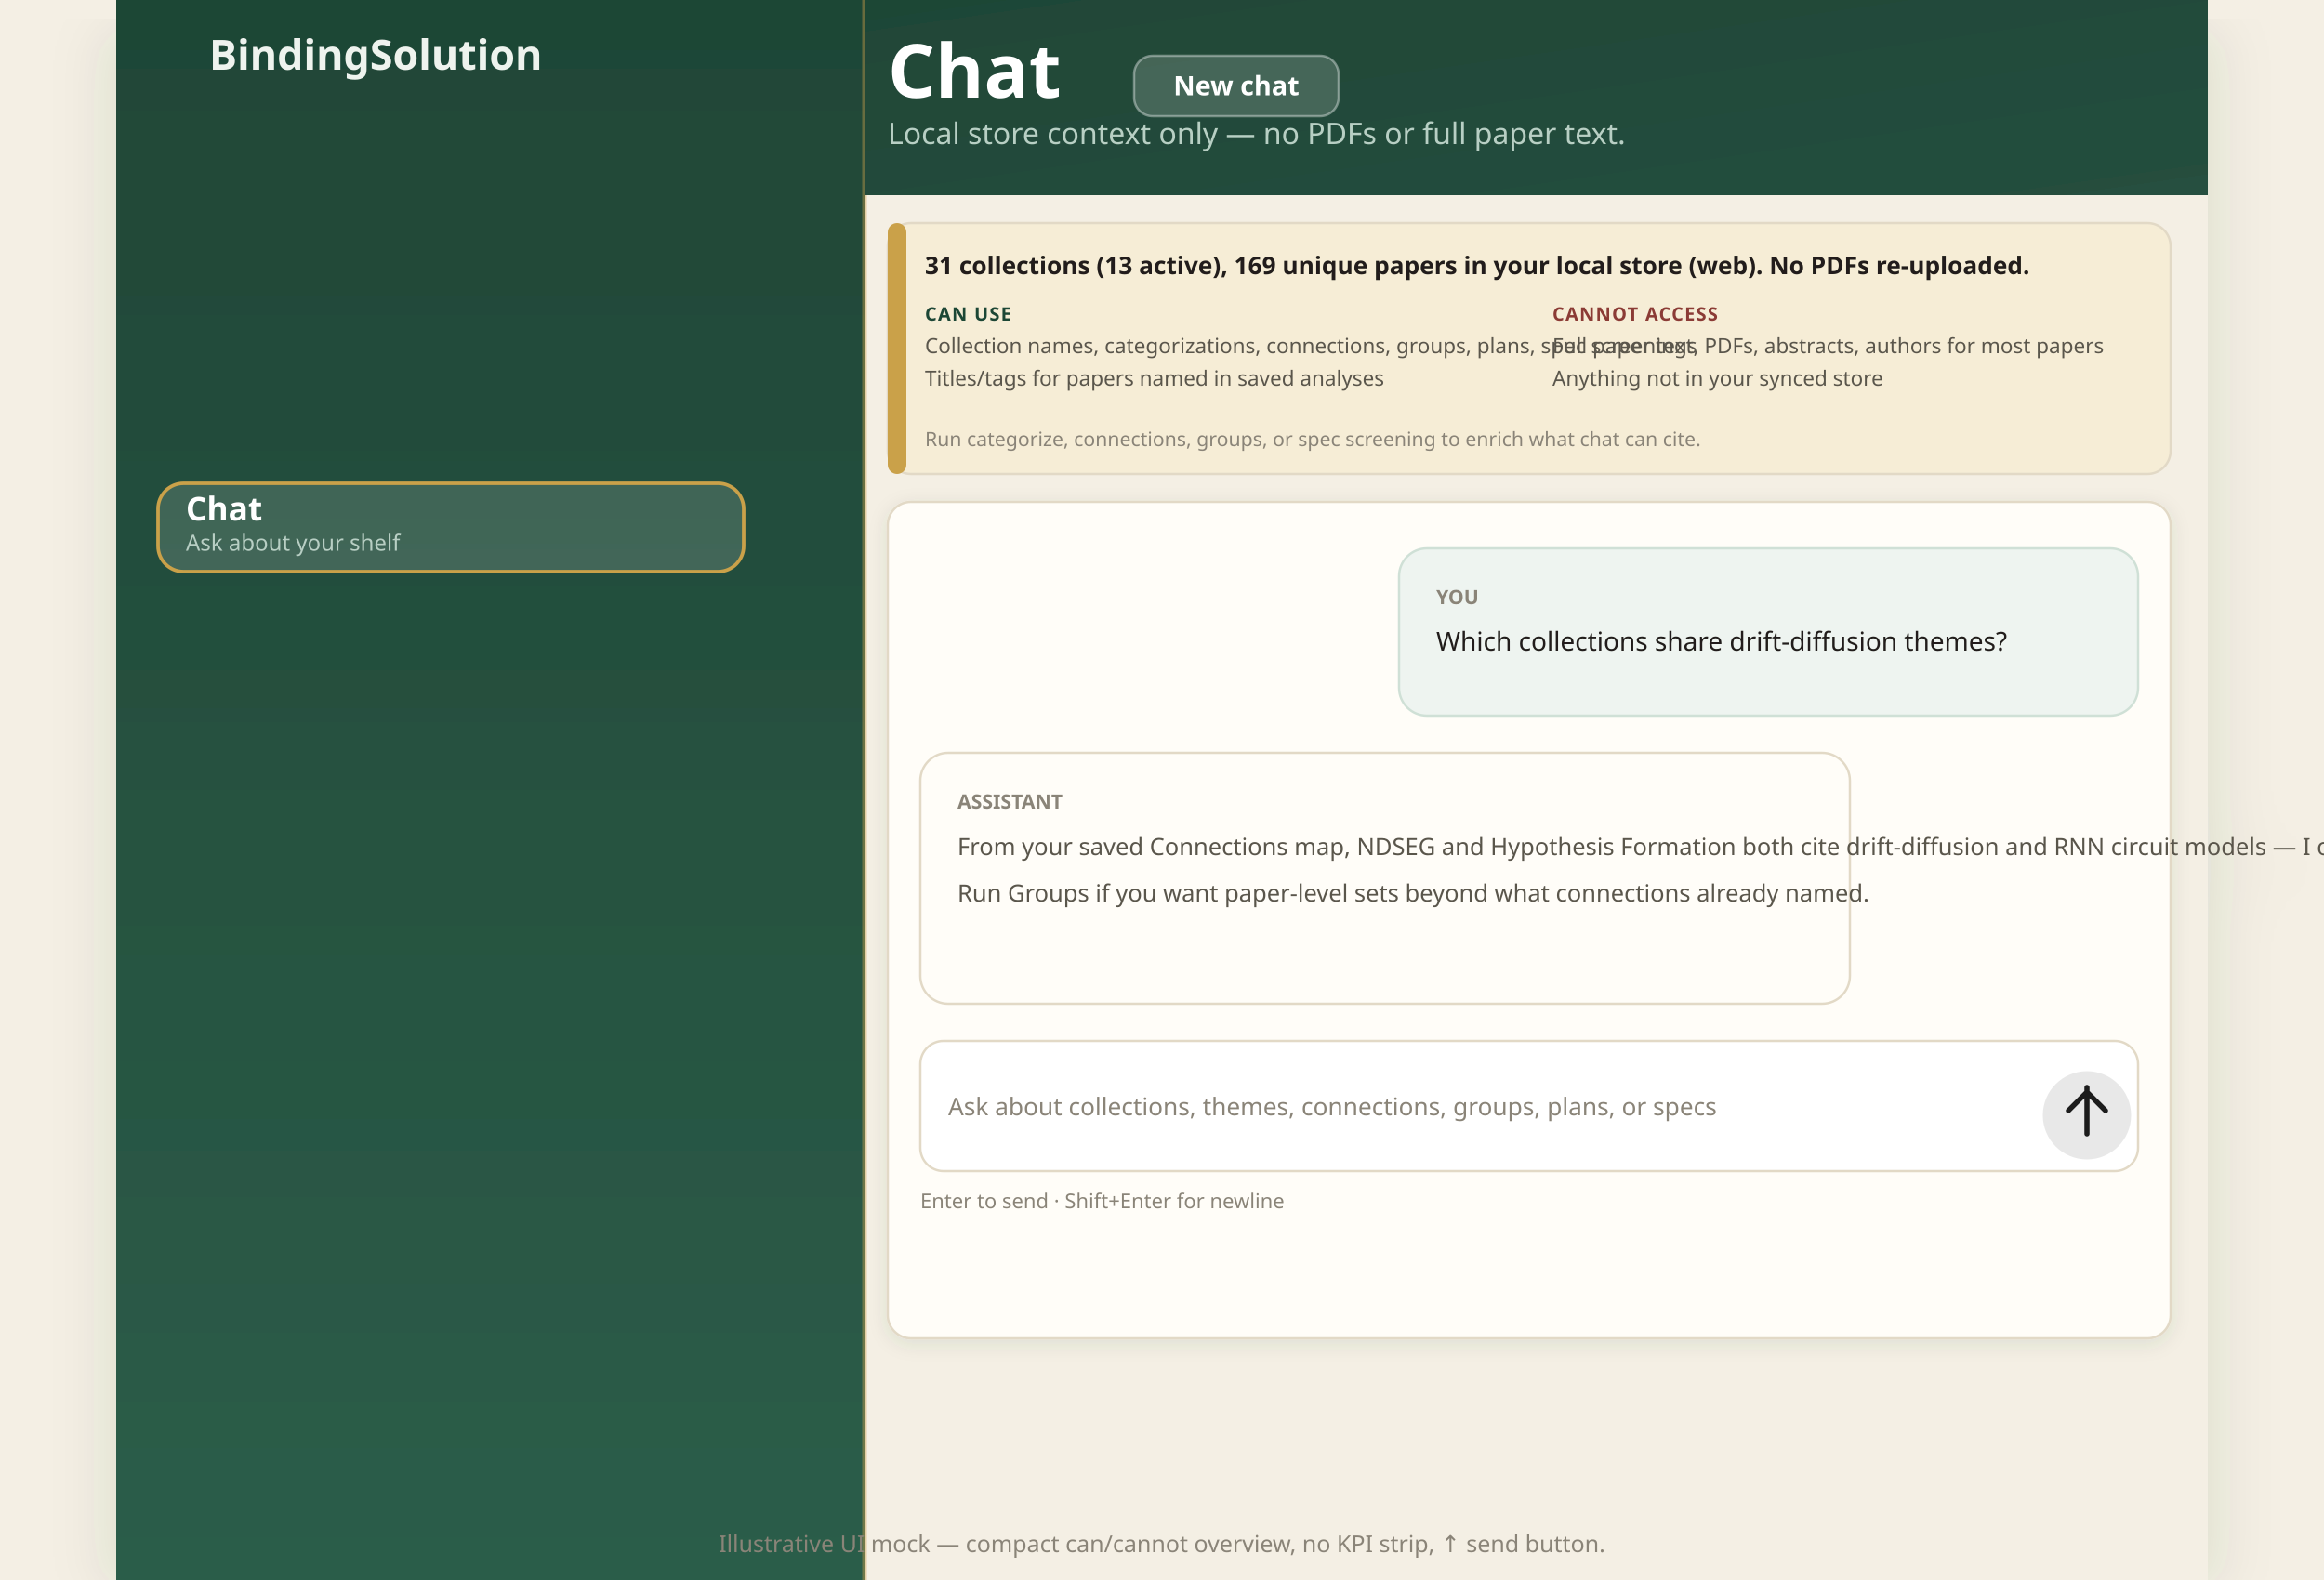
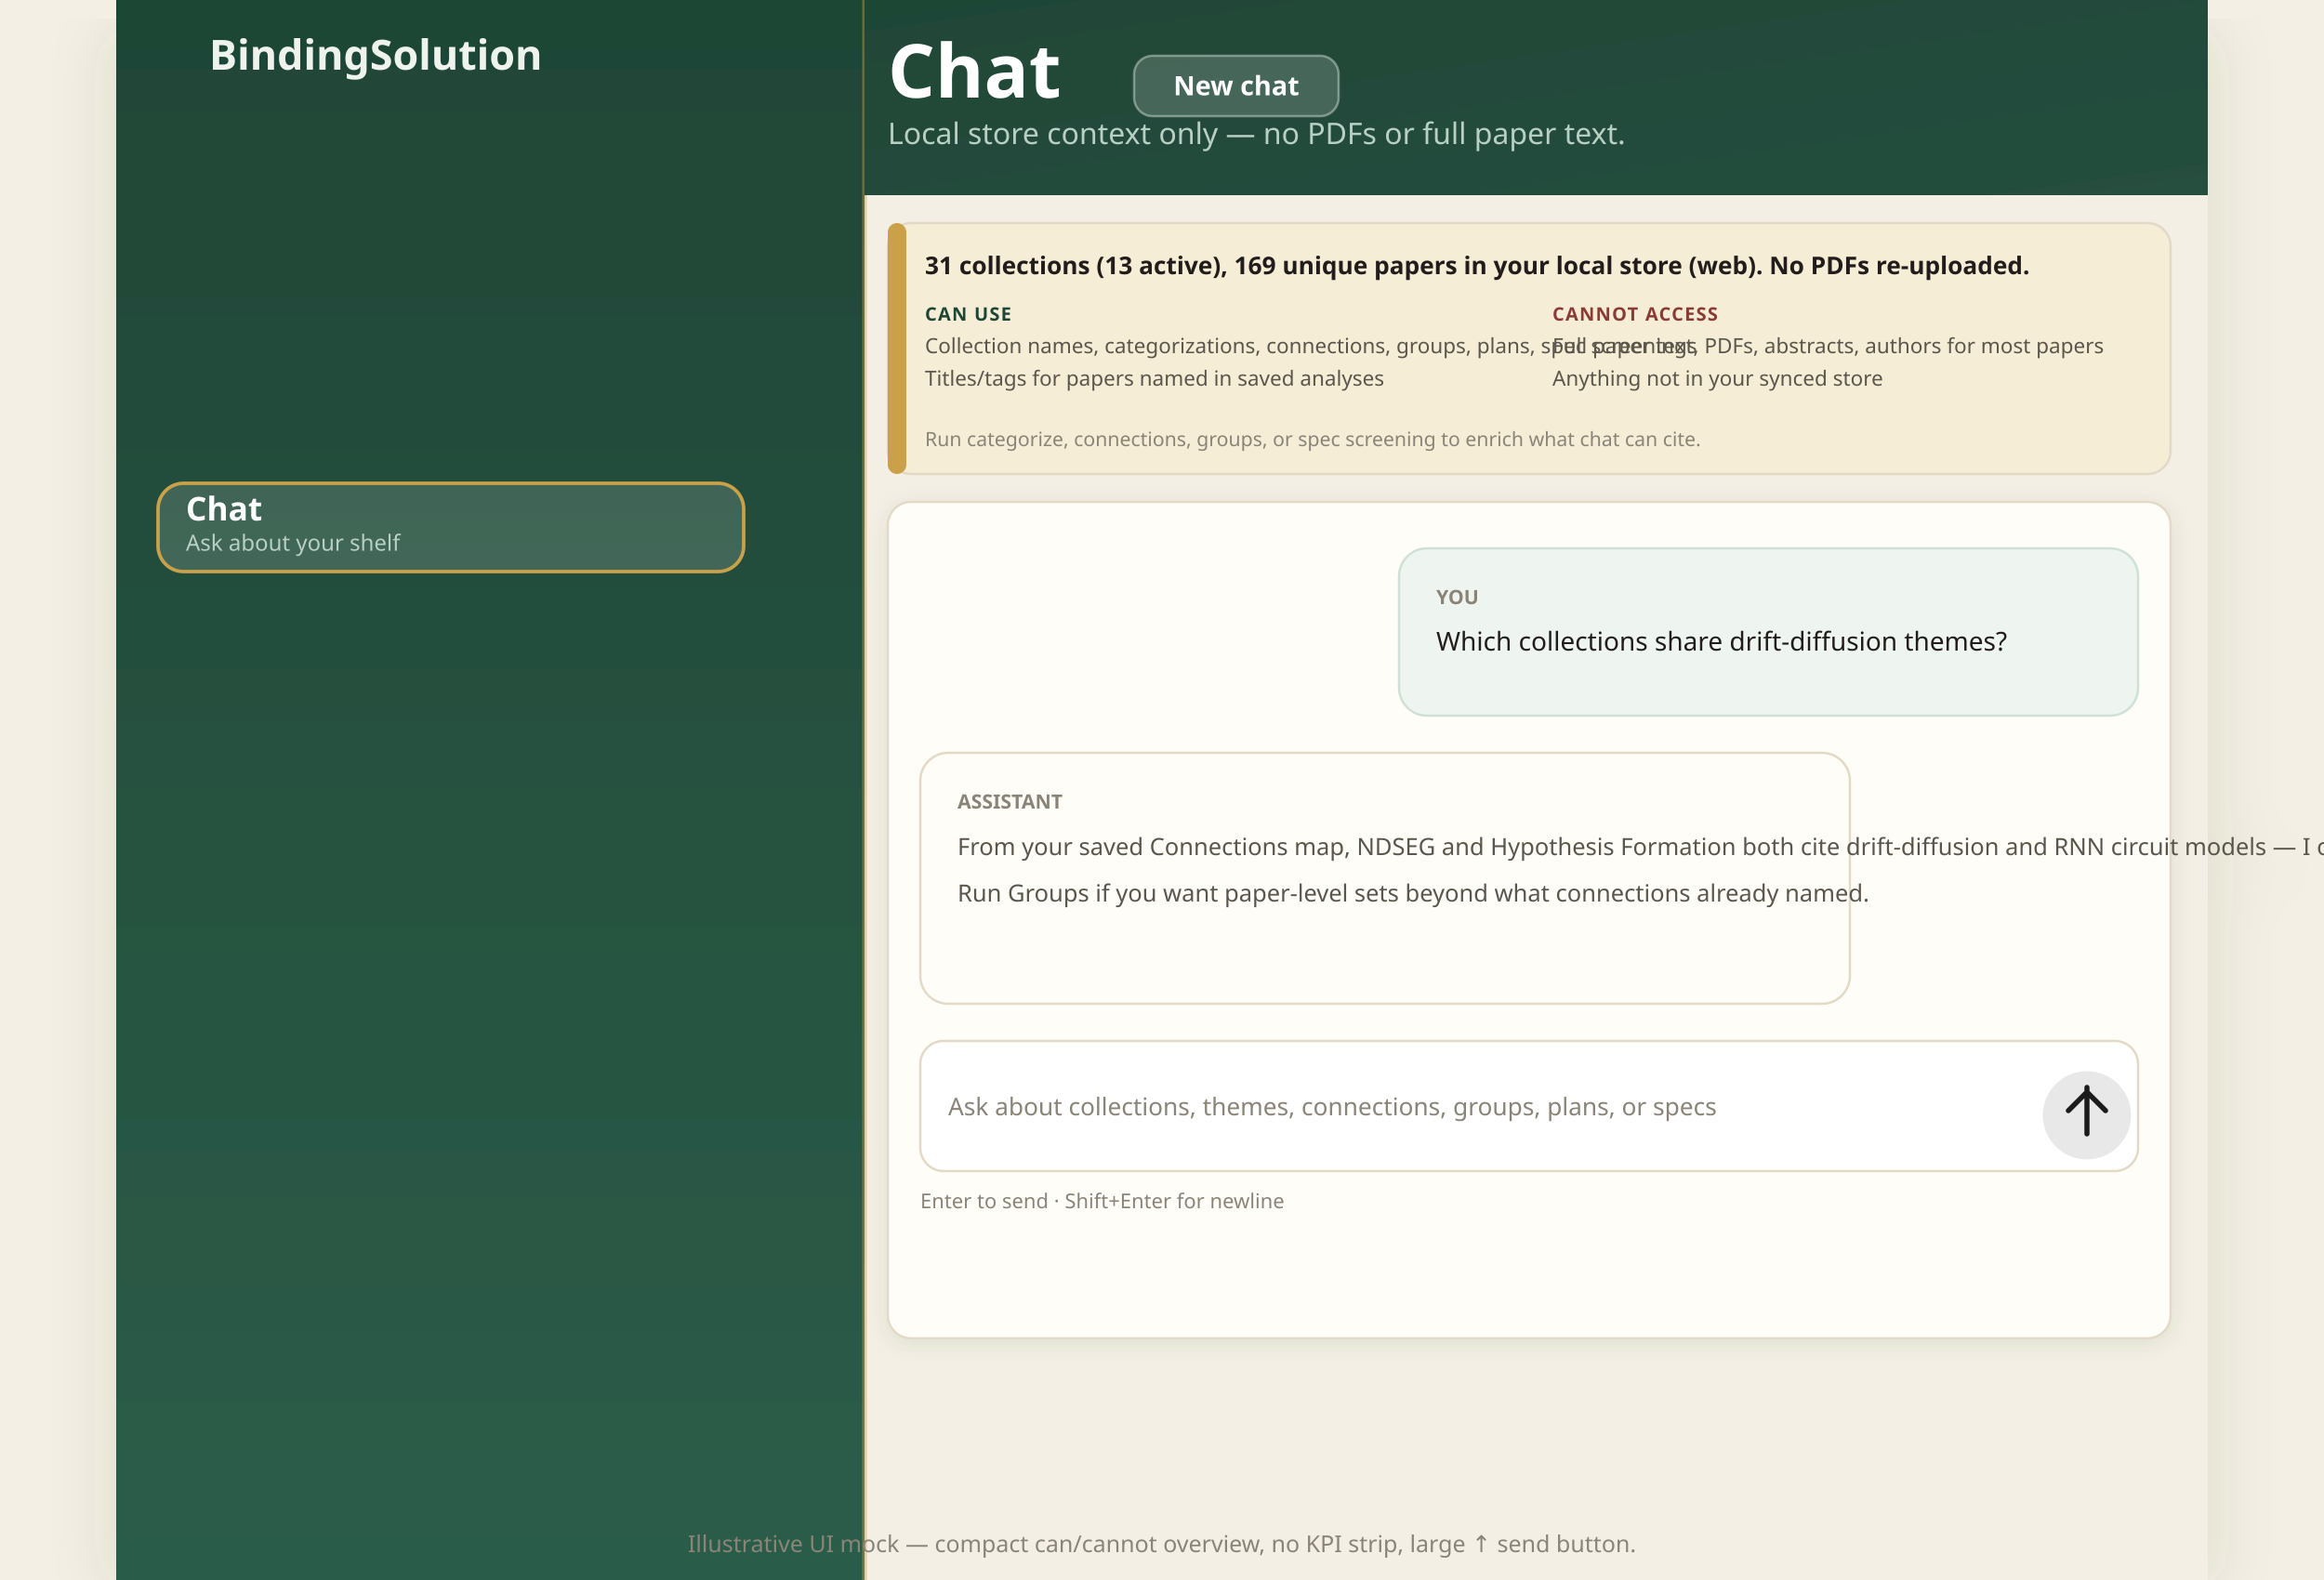
- <svg xmlns="http://www.w3.org/2000/svg" viewBox="0 0 1000 680" width="1000" height="680" role="img" aria-label="Chat view with compact context overview, up-arrow send button, no KPI strip">
+ <svg xmlns="http://www.w3.org/2000/svg" viewBox="0 0 1000 680" width="1000" height="680" role="img" aria-label="Chat view with compact context overview, large up-arrow send button, no KPI strip">
  <defs>
    <linearGradient id="green" x1="0" y1="0" x2="0" y2="1">
      <stop offset="0" stop-color="#1f4636" />
      <stop offset="1" stop-color="#2c5d49" />
    </linearGradient>
    <linearGradient id="hero" x1="0" y1="0" x2="1" y2="1">
      <stop offset="0" stop-color="#1f4636" />
      <stop offset="1" stop-color="#254f3f" />
    </linearGradient>
    <filter id="shellShadow" x="-4%" y="-2%" width="108%" height="104%">
      <feDropShadow dx="0" dy="8" stdDeviation="14" flood-color="#1f4636" flood-opacity="0.12" />
    </filter>
    <filter id="shadow" x="-8%" y="-8%" width="116%" height="116%">
      <feDropShadow dx="0" dy="2" stdDeviation="4" flood-color="#1f4636" flood-opacity="0.1" />
    </filter>
  </defs>
  <rect width="1000" height="680" fill="#f4efe4" />
  <g filter="url(#shellShadow)">
    <rect x="50" y="0" width="900" height="680" fill="#f4efe4" />
    <rect x="50" y="0" width="322" height="680" fill="url(#green)" />
    <line x1="372" y1="0" x2="372" y2="680" stroke="#caa14a" stroke-width="2" stroke-opacity="0.42" />
    <g transform="translate(50, 0)">
      <text x="40" y="30" fill="#eef3ee" font-family="Montserrat, system-ui, sans-serif" font-size="17.9" font-weight="700">BindingSolution</text>
      <rect x="18" y="208" width="252" height="38" rx="11" fill="rgba(255,255,255,0.14)" stroke="#caa14a" stroke-width="1.5" />
      <text x="30" y="224" fill="#fff" font-family="system-ui, sans-serif" font-size="14.1" font-weight="600">Chat</text>
      <text x="30" y="237" fill="#b8cfc4" font-family="system-ui, sans-serif" font-size="9.6">Ask about your shelf</text>
    </g>
    <rect x="372" y="0" width="578" height="84" fill="url(#hero)" />
    <text x="382" y="42" fill="#fff" font-family="Montserrat, system-ui, sans-serif" font-size="32.0" font-weight="600">Chat</text>
    <text x="382" y="62" fill="#b8cfc4" font-family="system-ui, sans-serif" font-size="12.8">Local store context only — no PDFs or full paper text.</text>
    <rect x="488" y="24" width="88" height="26" rx="8" fill="rgba(255,255,255,0.16)" stroke="rgba(255,255,255,0.38)" />
    <text x="532" y="41" fill="#fff" font-family="system-ui, sans-serif" font-size="11.5" font-weight="600" text-anchor="middle">New chat</text>
    <g transform="translate(382, 96)">
      <rect x="0" y="0" width="552" height="108" rx="10" fill="#f6edd6" stroke="#e2d9c6" />
      <rect x="0" y="0" width="8" height="108" rx="4" fill="#caa14a" />
      <text x="16" y="22" fill="#211f1a" font-family="system-ui, sans-serif" font-size="10.5" font-weight="600">31 collections (13 active), 169 unique papers in your local store (web). No PDFs re-uploaded.</text>
      <text x="16" y="42" fill="#1f4636" font-size="8" font-weight="700" font-family="system-ui, sans-serif" letter-spacing="0.5">CAN USE</text>
      <text x="16" y="56" fill="#5a564c" font-size="9" font-family="system-ui, sans-serif">Collection names, categorizations, connections, groups, plans, spec screenings</text>
      <text x="16" y="70" fill="#5a564c" font-size="9" font-family="system-ui, sans-serif">Titles/tags for papers named in saved analyses</text>
      <text x="286" y="42" fill="#8b3a34" font-size="8" font-weight="700" font-family="system-ui, sans-serif" letter-spacing="0.5">CANNOT ACCESS</text>
      <text x="286" y="56" fill="#5a564c" font-size="9" font-family="system-ui, sans-serif">Full paper text, PDFs, abstracts, authors for most papers</text>
      <text x="286" y="70" fill="#5a564c" font-size="9" font-family="system-ui, sans-serif">Anything not in your synced store</text>
      <text x="16" y="96" fill="#8a8478" font-size="8.5" font-family="system-ui, sans-serif">Run categorize, connections, groups, or spec screening to enrich what chat can cite.</text>
      <rect x="0" y="120" width="552" height="360" rx="10" fill="#fffdf8" stroke="#e2d9c6" filter="url(#shadow)" />
      <rect x="220" y="140" width="318" height="72" rx="12" fill="#eef4f0" stroke="#cfe0d6" />
      <text x="236" y="164" fill="#8a8478" font-size="8.5" font-family="system-ui, sans-serif" font-weight="600">YOU</text>
      <text x="236" y="184" fill="#211f1a" font-size="11.2" font-family="system-ui, sans-serif">Which collections share drift-diffusion themes?</text>
      <rect x="14" y="228" width="400" height="108" rx="12" fill="#fffdf8" stroke="#e2d9c6" />
      <text x="30" y="252" fill="#8a8478" font-size="8.5" font-family="system-ui, sans-serif" font-weight="600">ASSISTANT</text>
      <text x="30" y="272" fill="#5a564c" font-size="10.2" font-family="system-ui, sans-serif">From your saved Connections map, NDSEG and Hypothesis Formation both cite drift-diffusion and RNN circuit models — I only see titles cited there, not full text.</text>
      <text x="30" y="292" fill="#5a564c" font-size="10.2" font-family="system-ui, sans-serif">Run Groups if you want paper-level sets beyond what connections already named.</text>
      <rect x="14" y="352" width="524" height="56" rx="10" fill="#fff" stroke="#e2d9c6" />
      <text x="26" y="384" fill="#8a8478" font-size="10.5" font-family="system-ui, sans-serif">Ask about collections, themes, connections, groups, plans, or specs</text>
      <circle cx="516" cy="384" r="19" fill="#e8e8e8" />
      <path d="M516 392 V372 M508 382 l8-8 8 8" fill="none" stroke="#1a1a1a" stroke-width="2.2" stroke-linecap="round" stroke-linejoin="round" />
      <text x="14" y="424" fill="#8a8478" font-size="8.8" font-family="system-ui, sans-serif">Enter to send · Shift+Enter for newline</text>
    </g>
  </g>
-   <text x="500" y="668" fill="#8a8478" font-family="system-ui, sans-serif" font-size="10" text-anchor="middle">Illustrative UI mock — compact can/cannot overview, no KPI strip, ↑ send button.</text>
+   <text x="500" y="668" fill="#8a8478" font-family="system-ui, sans-serif" font-size="10" text-anchor="middle">Illustrative UI mock — compact can/cannot overview, no KPI strip, large ↑ send button.</text>
</svg>
